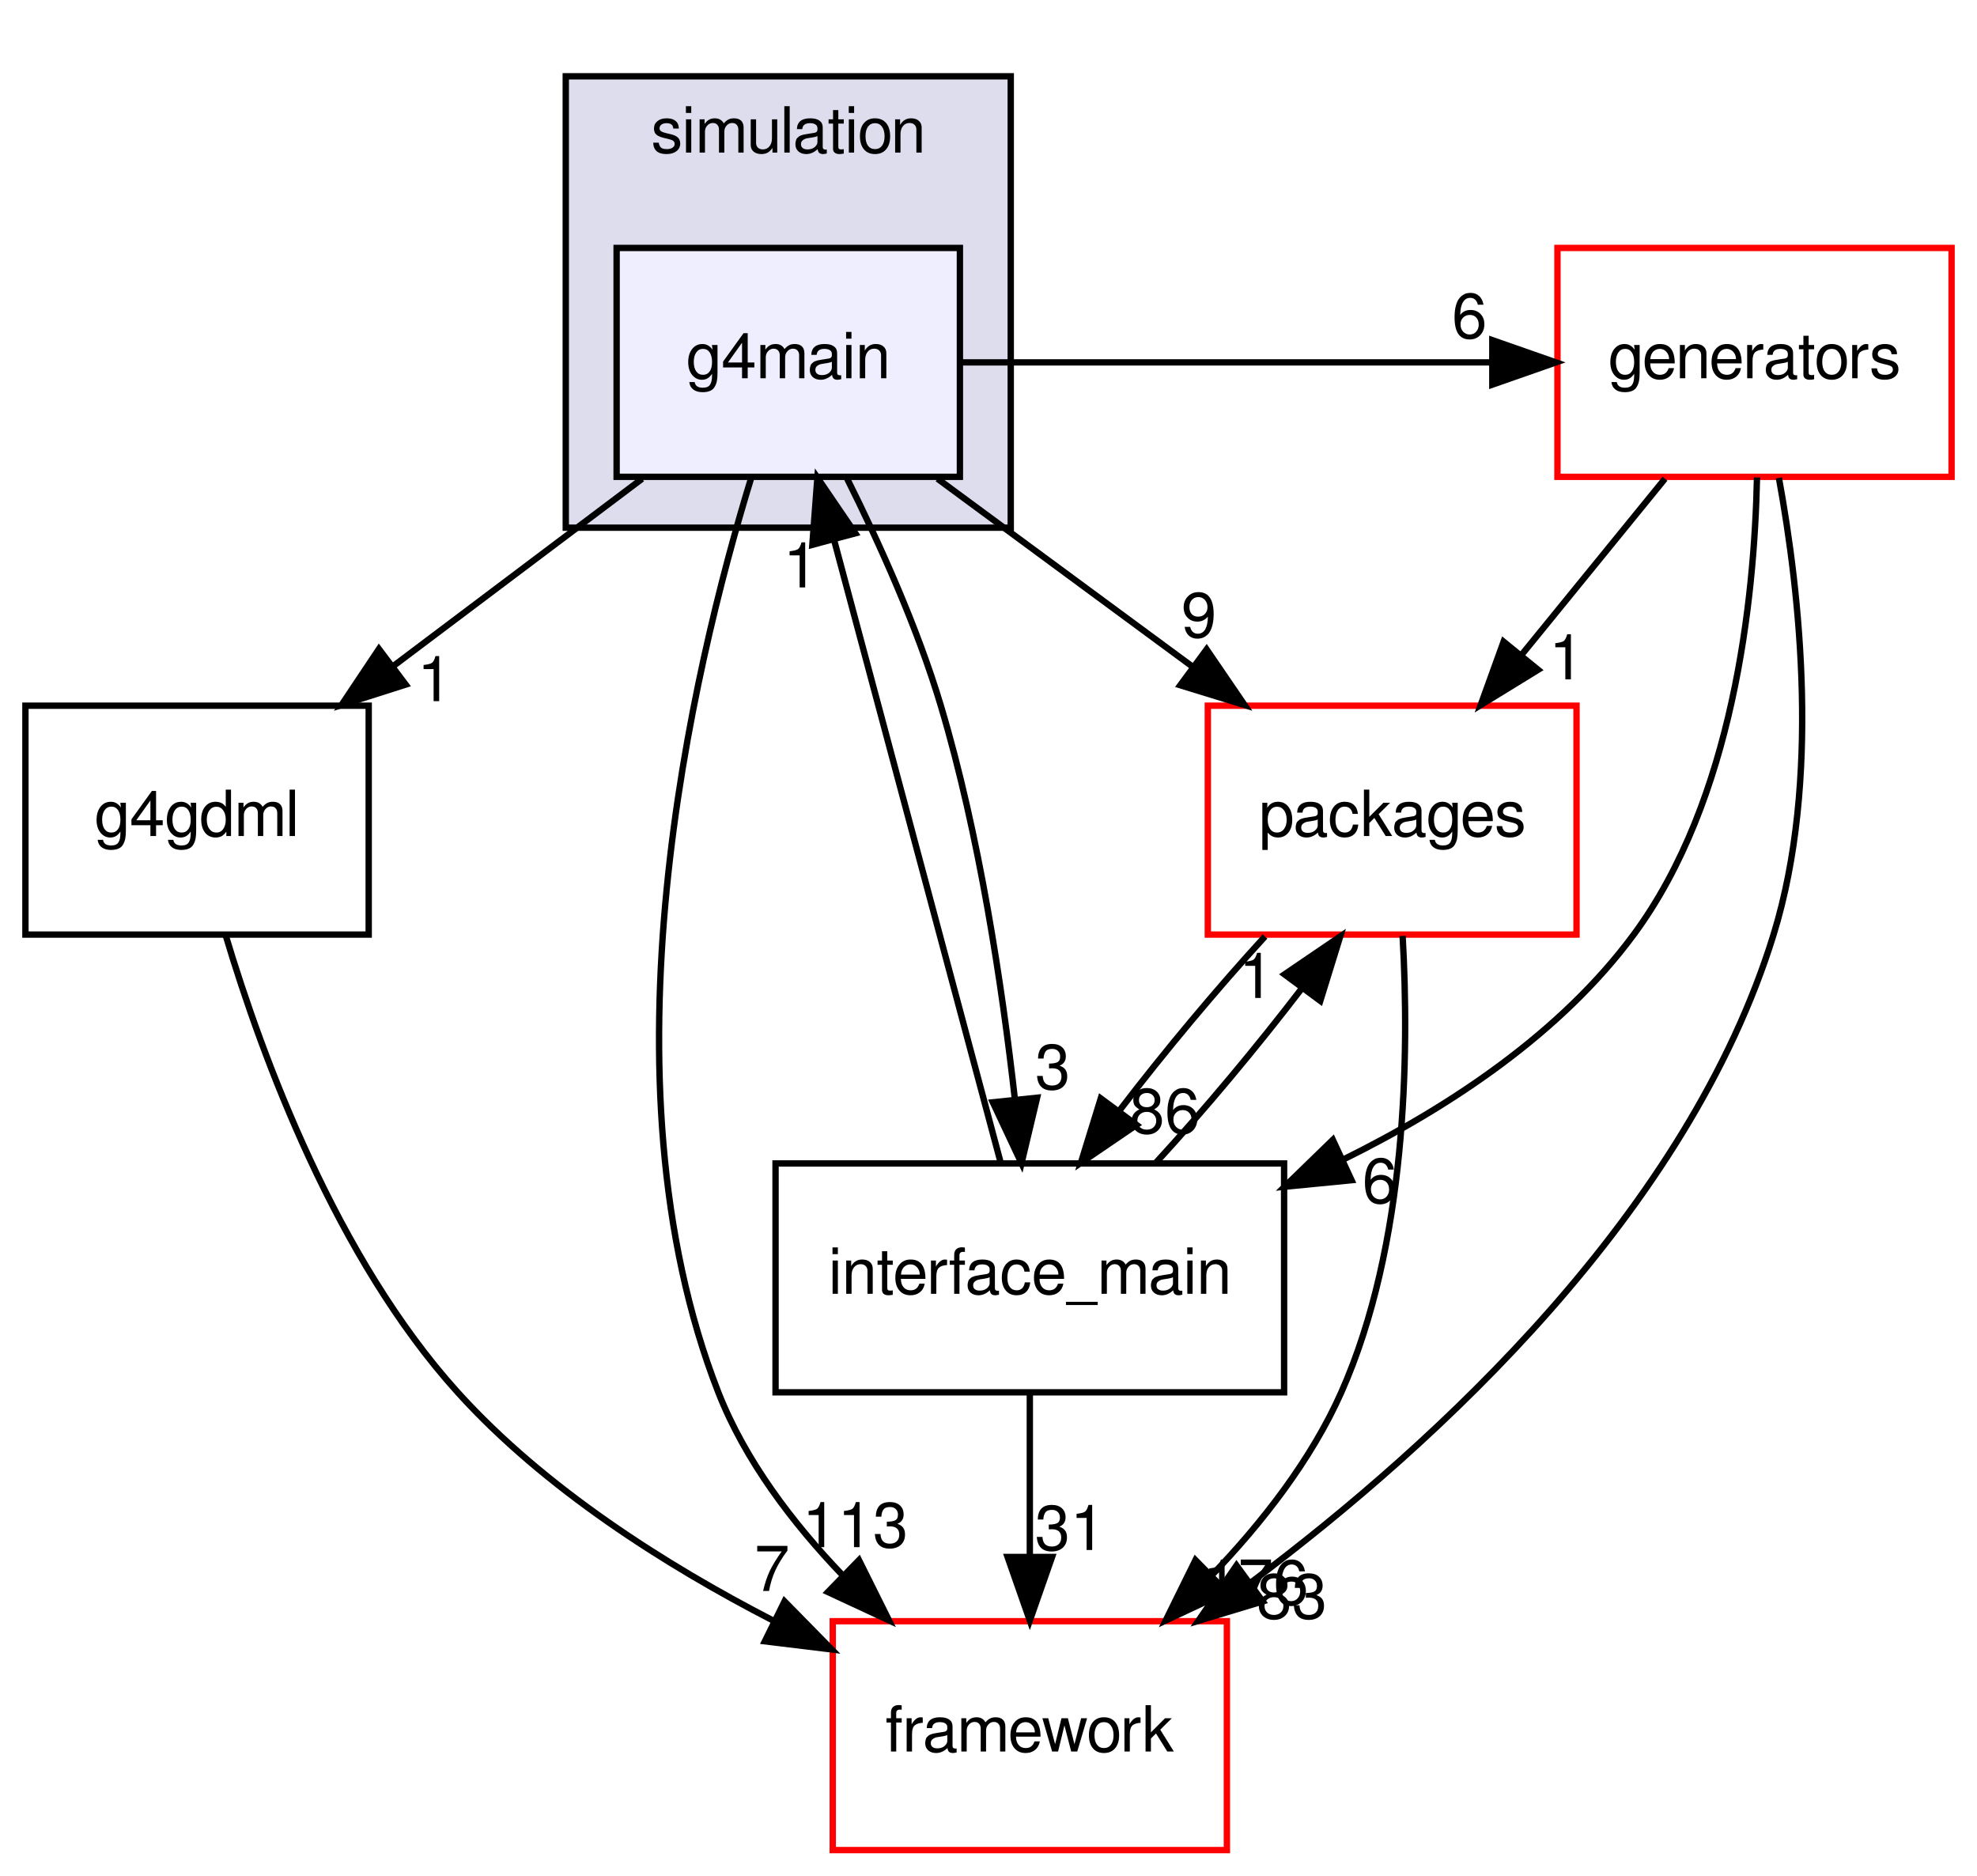
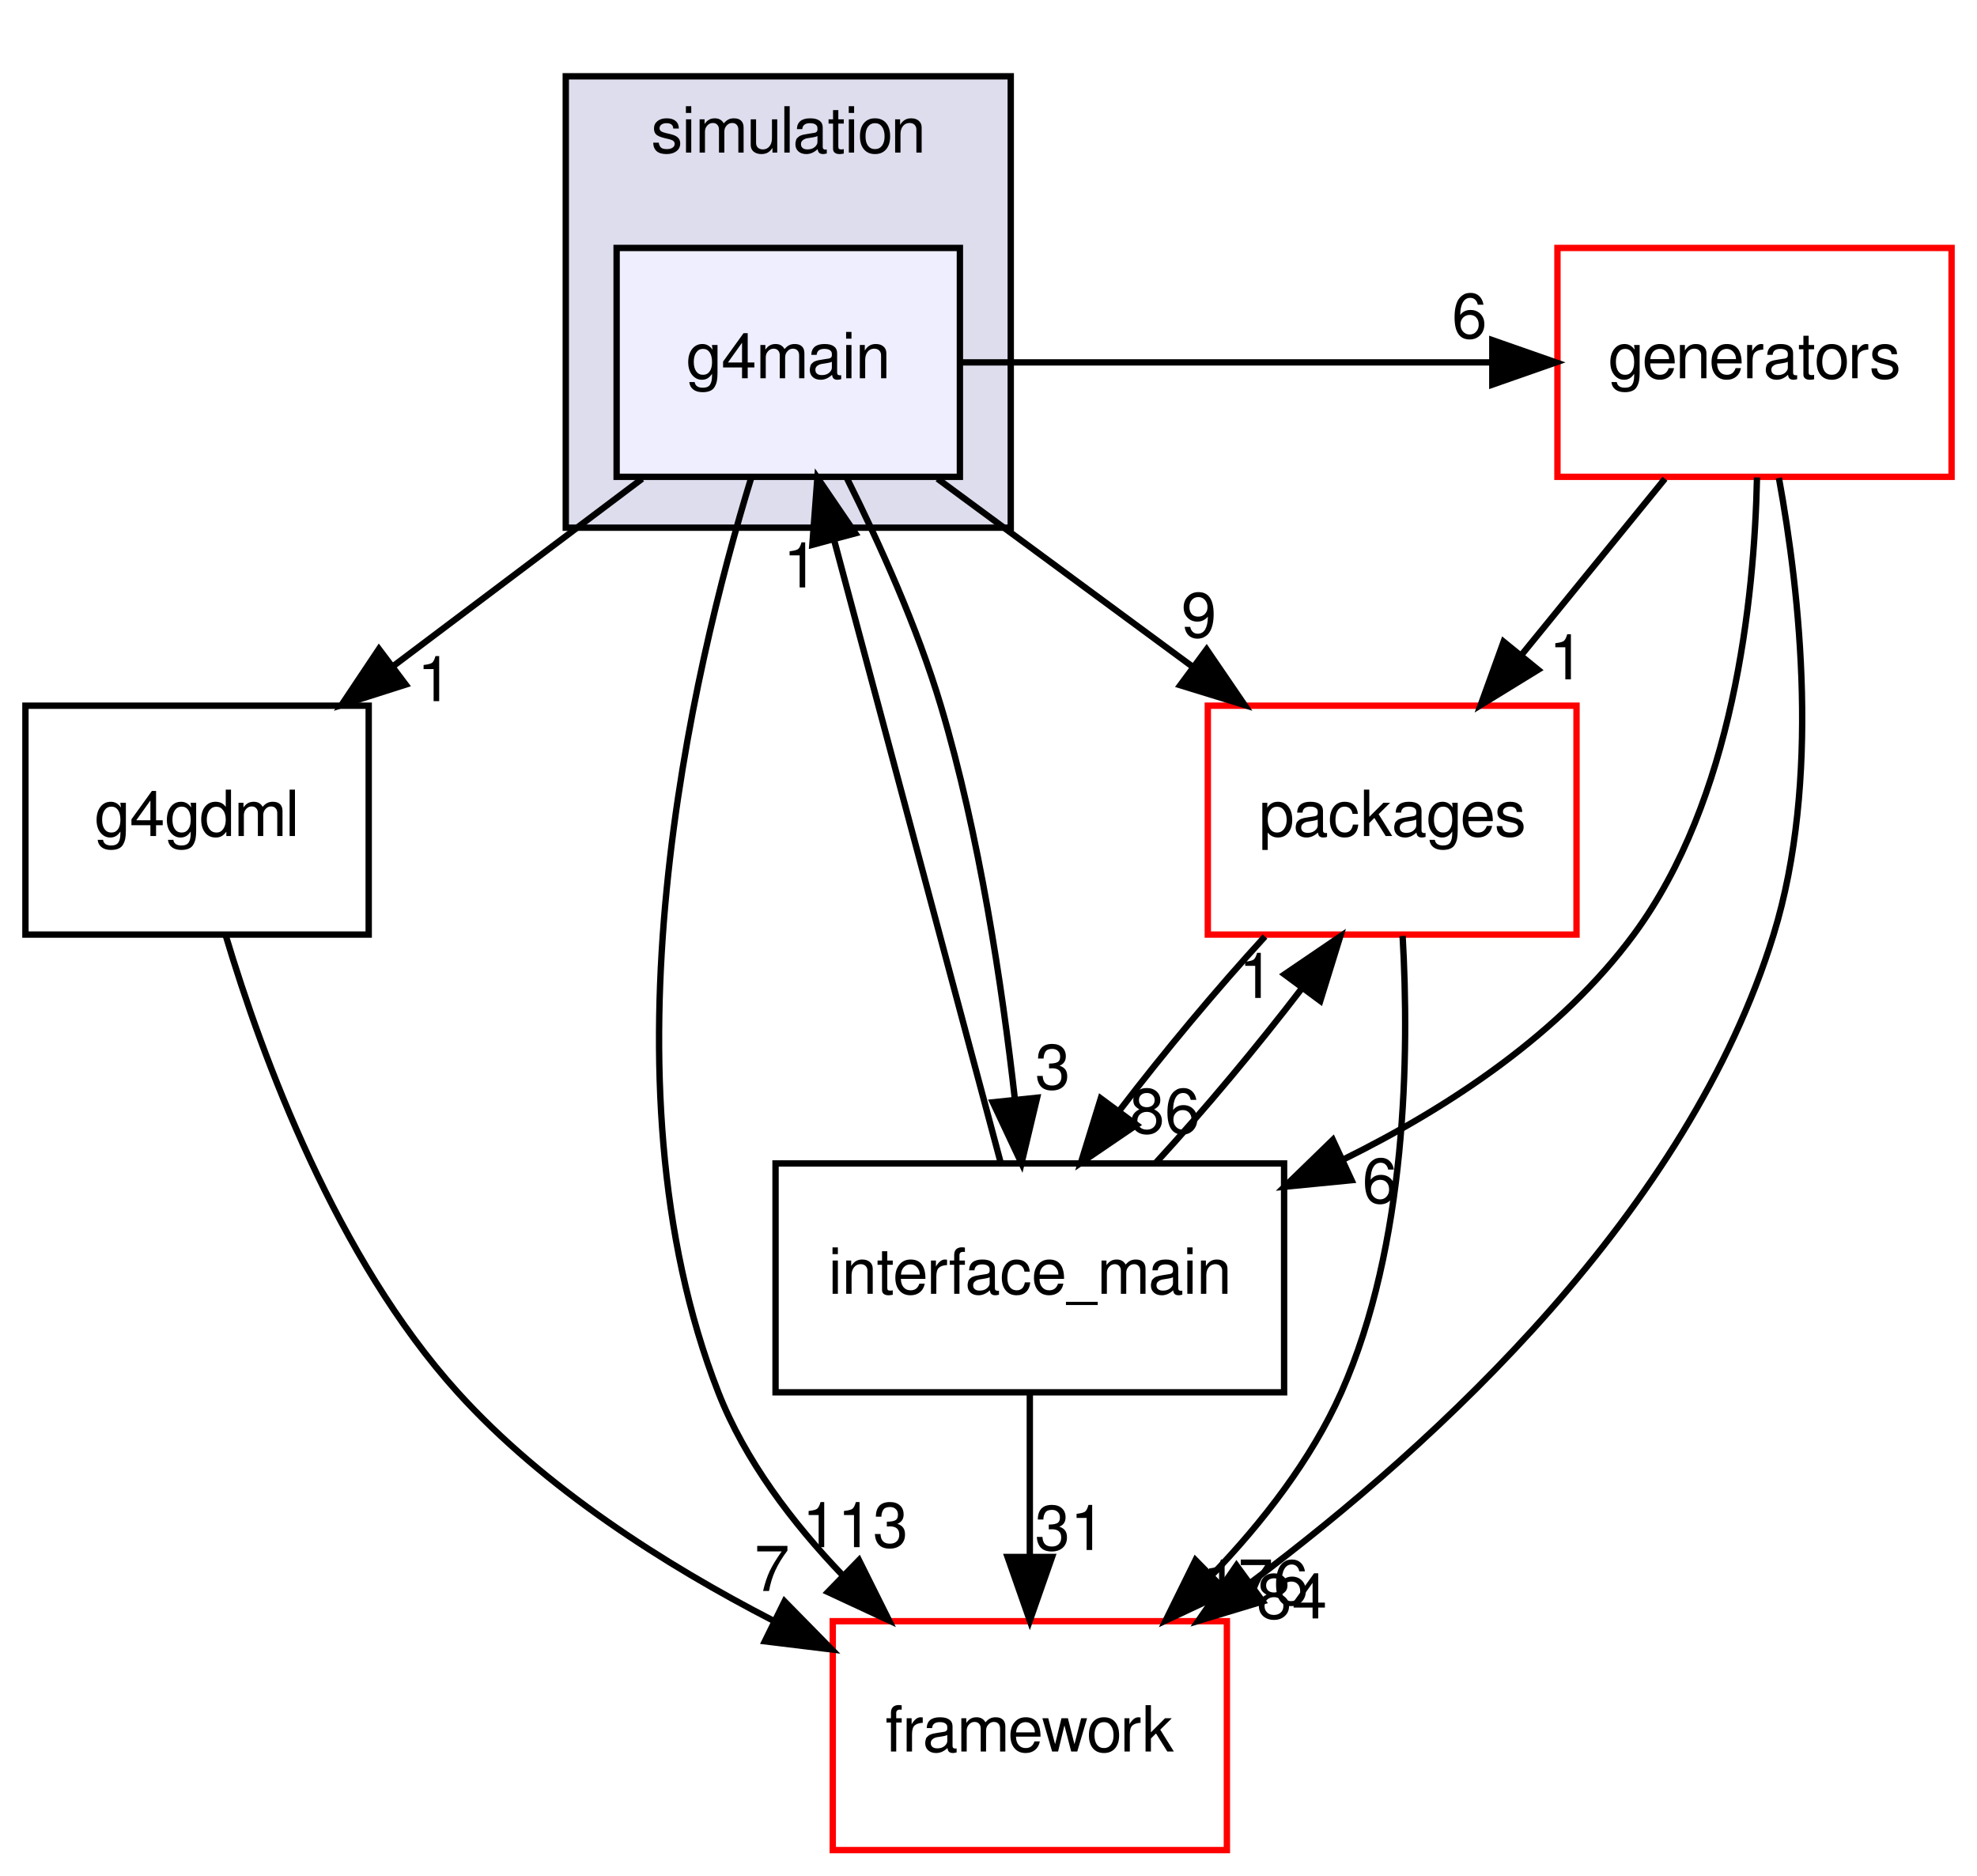
<svg xmlns="http://www.w3.org/2000/svg" xmlns:xlink="http://www.w3.org/1999/xlink" width="311pt" height="295pt" viewBox="0.00 0.00 311.00 295.00">
  <g id="graph0" class="graph" transform="scale(1 1) rotate(0) translate(4 291)">
    <g id="clust1" class="cluster">
      <g id="a_clust1">
        <a xlink:href="dir_0a538a087021ce8adf1d4849fdeba031.html" target="_top" xlink:title="simulation">
          <polygon fill="#ddddee" stroke="black" points="85,-208 85,-279 155,-279 155,-208 85,-208" />
          <text text-anchor="middle" x="120" y="-267" font-family="FreeSans" font-size="10.00">simulation</text>
        </a>
      </g>
    </g>
    <g id="node1" class="node">
      <g id="a_node1">
        <a xlink:href="dir_58fcd450565d9abaf4895ca6c5d9b2fd.html" target="_top" xlink:title="g4main">
          <polygon fill="#eeeeff" stroke="black" points="147,-252 93,-252 93,-216 147,-216 147,-252" />
          <text text-anchor="middle" x="120" y="-231.5" font-family="FreeSans" font-size="10.00">g4main</text>
        </a>
      </g>
    </g>
    <g id="node2" class="node">
      <g id="a_node2">
        <a xlink:href="dir_5e295cd396ed00d01dcf10a6f0e423f9.html" target="_top" xlink:title="packages">
          <polygon fill="none" stroke="red" points="244,-180 186,-180 186,-144 244,-144 244,-180" />
          <text text-anchor="middle" x="215" y="-159.5" font-family="FreeSans" font-size="10.00">packages</text>
        </a>
      </g>
    </g>
    <g id="edge7" class="edge">
      <path fill="none" stroke="black" d="M143.483,-215.697C155.563,-206.796 170.454,-195.823 183.516,-186.199" />
      <polygon fill="black" stroke="black" points="185.813,-188.854 191.787,-180.104 181.66,-183.219 185.813,-188.854" />
      <g id="a_edge7-headlabel">
        <a xlink:href="dir_000104_000070.html" target="_top" xlink:title="9">
          <text text-anchor="middle" x="184.603" y="-190.772" font-family="FreeSans" font-size="10.00">9</text>
        </a>
      </g>
    </g>
    <g id="node3" class="node">
      <g id="a_node3">
        <a xlink:href="dir_30c6270059efa657f6fb17eef7214a09.html" target="_top" xlink:title="g4gdml">
          <polygon fill="none" stroke="black" points="54,-180 0,-180 0,-144 54,-144 54,-180" />
          <text text-anchor="middle" x="27" y="-159.5" font-family="FreeSans" font-size="10.00">g4gdml</text>
        </a>
      </g>
    </g>
    <g id="edge8" class="edge">
      <path fill="none" stroke="black" d="M97.011,-215.697C85.186,-206.796 70.608,-195.823 57.821,-186.199" />
      <polygon fill="black" stroke="black" points="59.819,-183.322 49.724,-180.104 55.609,-188.915 59.819,-183.322" />
      <g id="a_edge8-headlabel">
        <a xlink:href="dir_000104_000103.html" target="_top" xlink:title="1">
          <text text-anchor="middle" x="64.398" y="-180.715" font-family="FreeSans" font-size="10.00">1</text>
        </a>
      </g>
    </g>
    <g id="node4" class="node">
      <g id="a_node4">
        <a xlink:href="dir_21fa564a88be47a3879b0c5d4f9e77d5.html" target="_top" xlink:title="interface_main">
          <polygon fill="none" stroke="black" points="198,-108 118,-108 118,-72 198,-72 198,-108" />
          <text text-anchor="middle" x="158" y="-87.5" font-family="FreeSans" font-size="10.00">interface_main</text>
        </a>
      </g>
    </g>
    <g id="edge9" class="edge">
      <path fill="none" stroke="black" d="M129.221,-215.79C134.295,-205.637 140.295,-192.387 144,-180 150.078,-159.676 153.646,-135.908 155.657,-118.049" />
      <polygon fill="black" stroke="black" points="159.145,-118.339 156.692,-108.032 152.182,-117.619 159.145,-118.339" />
      <g id="a_edge9-headlabel">
        <a xlink:href="dir_000104_000062.html" target="_top" xlink:title="3">
          <text text-anchor="middle" x="161.6" y="-119.706" font-family="FreeSans" font-size="10.00">3</text>
        </a>
      </g>
    </g>
    <g id="node5" class="node">
      <g id="a_node5">
        <a xlink:href="dir_ec5b6dea0f546bb9c4903c2bcb98e114.html" target="_top" xlink:title="framework">
          <polygon fill="none" stroke="red" points="189,-36 127,-36 127,-0 189,-0 189,-36" />
          <text text-anchor="middle" x="158" y="-15.5" font-family="FreeSans" font-size="10.00">framework</text>
        </a>
      </g>
    </g>
    <g id="edge10" class="edge">
      <path fill="none" stroke="black" d="M114.168,-215.821C104.893,-185.564 89.699,-121.308 109,-72 113.197,-61.279 120.692,-51.427 128.578,-43.201" />
      <polygon fill="black" stroke="black" points="131.123,-45.608 135.847,-36.125 126.24,-40.592 131.123,-45.608" />
      <g id="a_edge10-headlabel">
        <a xlink:href="dir_000104_000051.html" target="_top" xlink:title="113">
          <text text-anchor="middle" x="130.527" y="-47.65" font-family="FreeSans" font-size="10.00">113</text>
        </a>
      </g>
    </g>
    <g id="node6" class="node">
      <g id="a_node6">
        <a xlink:href="dir_1a6567115d8fe4eed7adc9cd640ab127.html" target="_top" xlink:title="generators">
          <polygon fill="none" stroke="red" points="303,-252 241,-252 241,-216 303,-216 303,-252" />
          <text text-anchor="middle" x="272" y="-231.5" font-family="FreeSans" font-size="10.00">generators</text>
        </a>
      </g>
    </g>
    <g id="edge11" class="edge">
      <path fill="none" stroke="black" d="M147.016,-234C174.844,-234 202.673,-234 230.501,-234" />
      <polygon fill="black" stroke="black" points="230.754,-237.5 240.754,-234 230.754,-230.5 230.754,-237.5" />
      <g id="a_edge11-headlabel">
        <a xlink:href="dir_000104_000055.html" target="_top" xlink:title="6">
          <text text-anchor="middle" x="227.159" y="-237.839" font-family="FreeSans" font-size="10.00">6</text>
        </a>
      </g>
    </g>
    <g id="edge1" class="edge">
      <path fill="none" stroke="black" d="M194.994,-143.697C187.451,-135.474 179.114,-125.483 172.18,-116.421" />
      <polygon fill="black" stroke="black" points="174.791,-114.066 166.033,-108.104 169.162,-118.227 174.791,-114.066" />
      <g id="a_edge1-headlabel">
        <a xlink:href="dir_000070_000062.html" target="_top" xlink:title="86">
          <text text-anchor="middle" x="179.211" y="-112.769" font-family="FreeSans" font-size="10.00">86</text>
        </a>
      </g>
    </g>
    <g id="edge2" class="edge">
      <path fill="none" stroke="black" d="M216.644,-143.788C217.705,-125.239 217.326,-95.253 207,-72 202.288,-61.39 194.57,-51.519 186.638,-43.24" />
      <polygon fill="black" stroke="black" points="188.962,-40.617 179.374,-36.11 184.059,-45.613 188.962,-40.617" />
      <g id="a_edge2-headlabel">
        <a xlink:href="dir_000070_000051.html" target="_top" xlink:title="176">
          <text text-anchor="middle" x="193.516" y="-38.609" font-family="FreeSans" font-size="10.00">176</text>
        </a>
      </g>
    </g>
    <g id="edge3" class="edge">
      <path fill="none" stroke="black" d="M31.512,-143.849C37.303,-124.526 48.946,-93.073 68,-72 81.648,-56.907 100.624,-44.862 117.635,-36.093" />
      <polygon fill="black" stroke="black" points="119.414,-39.118 126.837,-31.559 116.32,-32.839 119.414,-39.118" />
      <g id="a_edge3-headlabel">
        <a xlink:href="dir_000103_000051.html" target="_top" xlink:title="7">
          <text text-anchor="middle" x="117.444" y="-40.754" font-family="FreeSans" font-size="10.00">7</text>
        </a>
      </g>
    </g>
    <g id="edge4" class="edge">
      <path fill="none" stroke="black" d="M177.823,-108.104C185.431,-116.383 193.867,-126.488 200.867,-135.64" />
      <polygon fill="black" stroke="black" points="198.065,-137.738 206.826,-143.697 203.693,-133.576 198.065,-137.738" />
      <g id="a_edge4-headlabel">
        <a xlink:href="dir_000062_000070.html" target="_top" xlink:title="1">
          <text text-anchor="middle" x="193.645" y="-134.037" font-family="FreeSans" font-size="10.00">1</text>
        </a>
      </g>
    </g>
    <g id="edge5" class="edge">
      <path fill="none" stroke="black" d="M158,-71.697C158,-63.983 158,-54.712 158,-46.112" />
      <polygon fill="black" stroke="black" points="161.5,-46.104 158,-36.104 154.5,-46.104 161.5,-46.104" />
      <g id="a_edge5-headlabel">
        <a xlink:href="dir_000062_000051.html" target="_top" xlink:title="31">
          <text text-anchor="middle" x="164.339" y="-47.199" font-family="FreeSans" font-size="10.00">31</text>
        </a>
      </g>
    </g>
    <g id="edge6" class="edge">
      <path fill="none" stroke="black" d="M153.4,-108.189C146.886,-132.531 134.911,-177.28 127.21,-206.059" />
      <polygon fill="black" stroke="black" points="123.788,-205.307 124.584,-215.871 130.55,-207.116 123.788,-205.307" />
      <g id="a_edge6-headlabel">
        <a xlink:href="dir_000062_000104.html" target="_top" xlink:title="1">
          <text text-anchor="middle" x="121.974" y="-198.6" font-family="FreeSans" font-size="10.00">1</text>
        </a>
      </g>
    </g>
    <g id="edge12" class="edge">
      <path fill="none" stroke="black" d="M257.91,-215.697C251.077,-207.305 242.743,-197.07 235.244,-187.861" />
      <polygon fill="black" stroke="black" points="237.956,-185.649 228.928,-180.104 232.528,-190.069 237.956,-185.649" />
      <g id="a_edge12-headlabel">
        <a xlink:href="dir_000055_000070.html" target="_top" xlink:title="1">
          <text text-anchor="middle" x="242.428" y="-184.143" font-family="FreeSans" font-size="10.00">1</text>
        </a>
      </g>
    </g>
    <g id="edge13" class="edge">
      <path fill="none" stroke="black" d="M272.391,-215.904C271.984,-196.632 268.675,-165.225 253,-144 241.545,-128.49 224.118,-116.921 207.303,-108.617" />
      <polygon fill="black" stroke="black" points="208.611,-105.366 198.066,-104.336 205.667,-111.717 208.611,-105.366" />
      <g id="a_edge13-headlabel">
        <a xlink:href="dir_000055_000062.html" target="_top" xlink:title="6">
          <text text-anchor="middle" x="213.066" y="-101.802" font-family="FreeSans" font-size="10.00">6</text>
        </a>
      </g>
    </g>
    <g id="edge14" class="edge">
      <path fill="none" stroke="black" d="M275.837,-215.832C279.173,-197.58 282.418,-168.084 275,-144 261.582,-100.434 222.251,-64.205 192.87,-42.158" />
      <polygon fill="black" stroke="black" points="194.637,-39.115 184.495,-36.051 190.512,-44.771 194.637,-39.115" />
      <g id="a_edge14-headlabel">
-         <a xlink:href="dir_000055_000051.html" target="_top" xlink:title="83">
-           <text text-anchor="middle" x="199.214" y="-36.439" font-family="FreeSans" font-size="10.00">83</text>
+         <a xlink:href="dir_000055_000051.html" target="_top" xlink:title="84">
+           <text text-anchor="middle" x="199.214" y="-36.439" font-family="FreeSans" font-size="10.00">84</text>
        </a>
      </g>
    </g>
  </g>
</svg>
